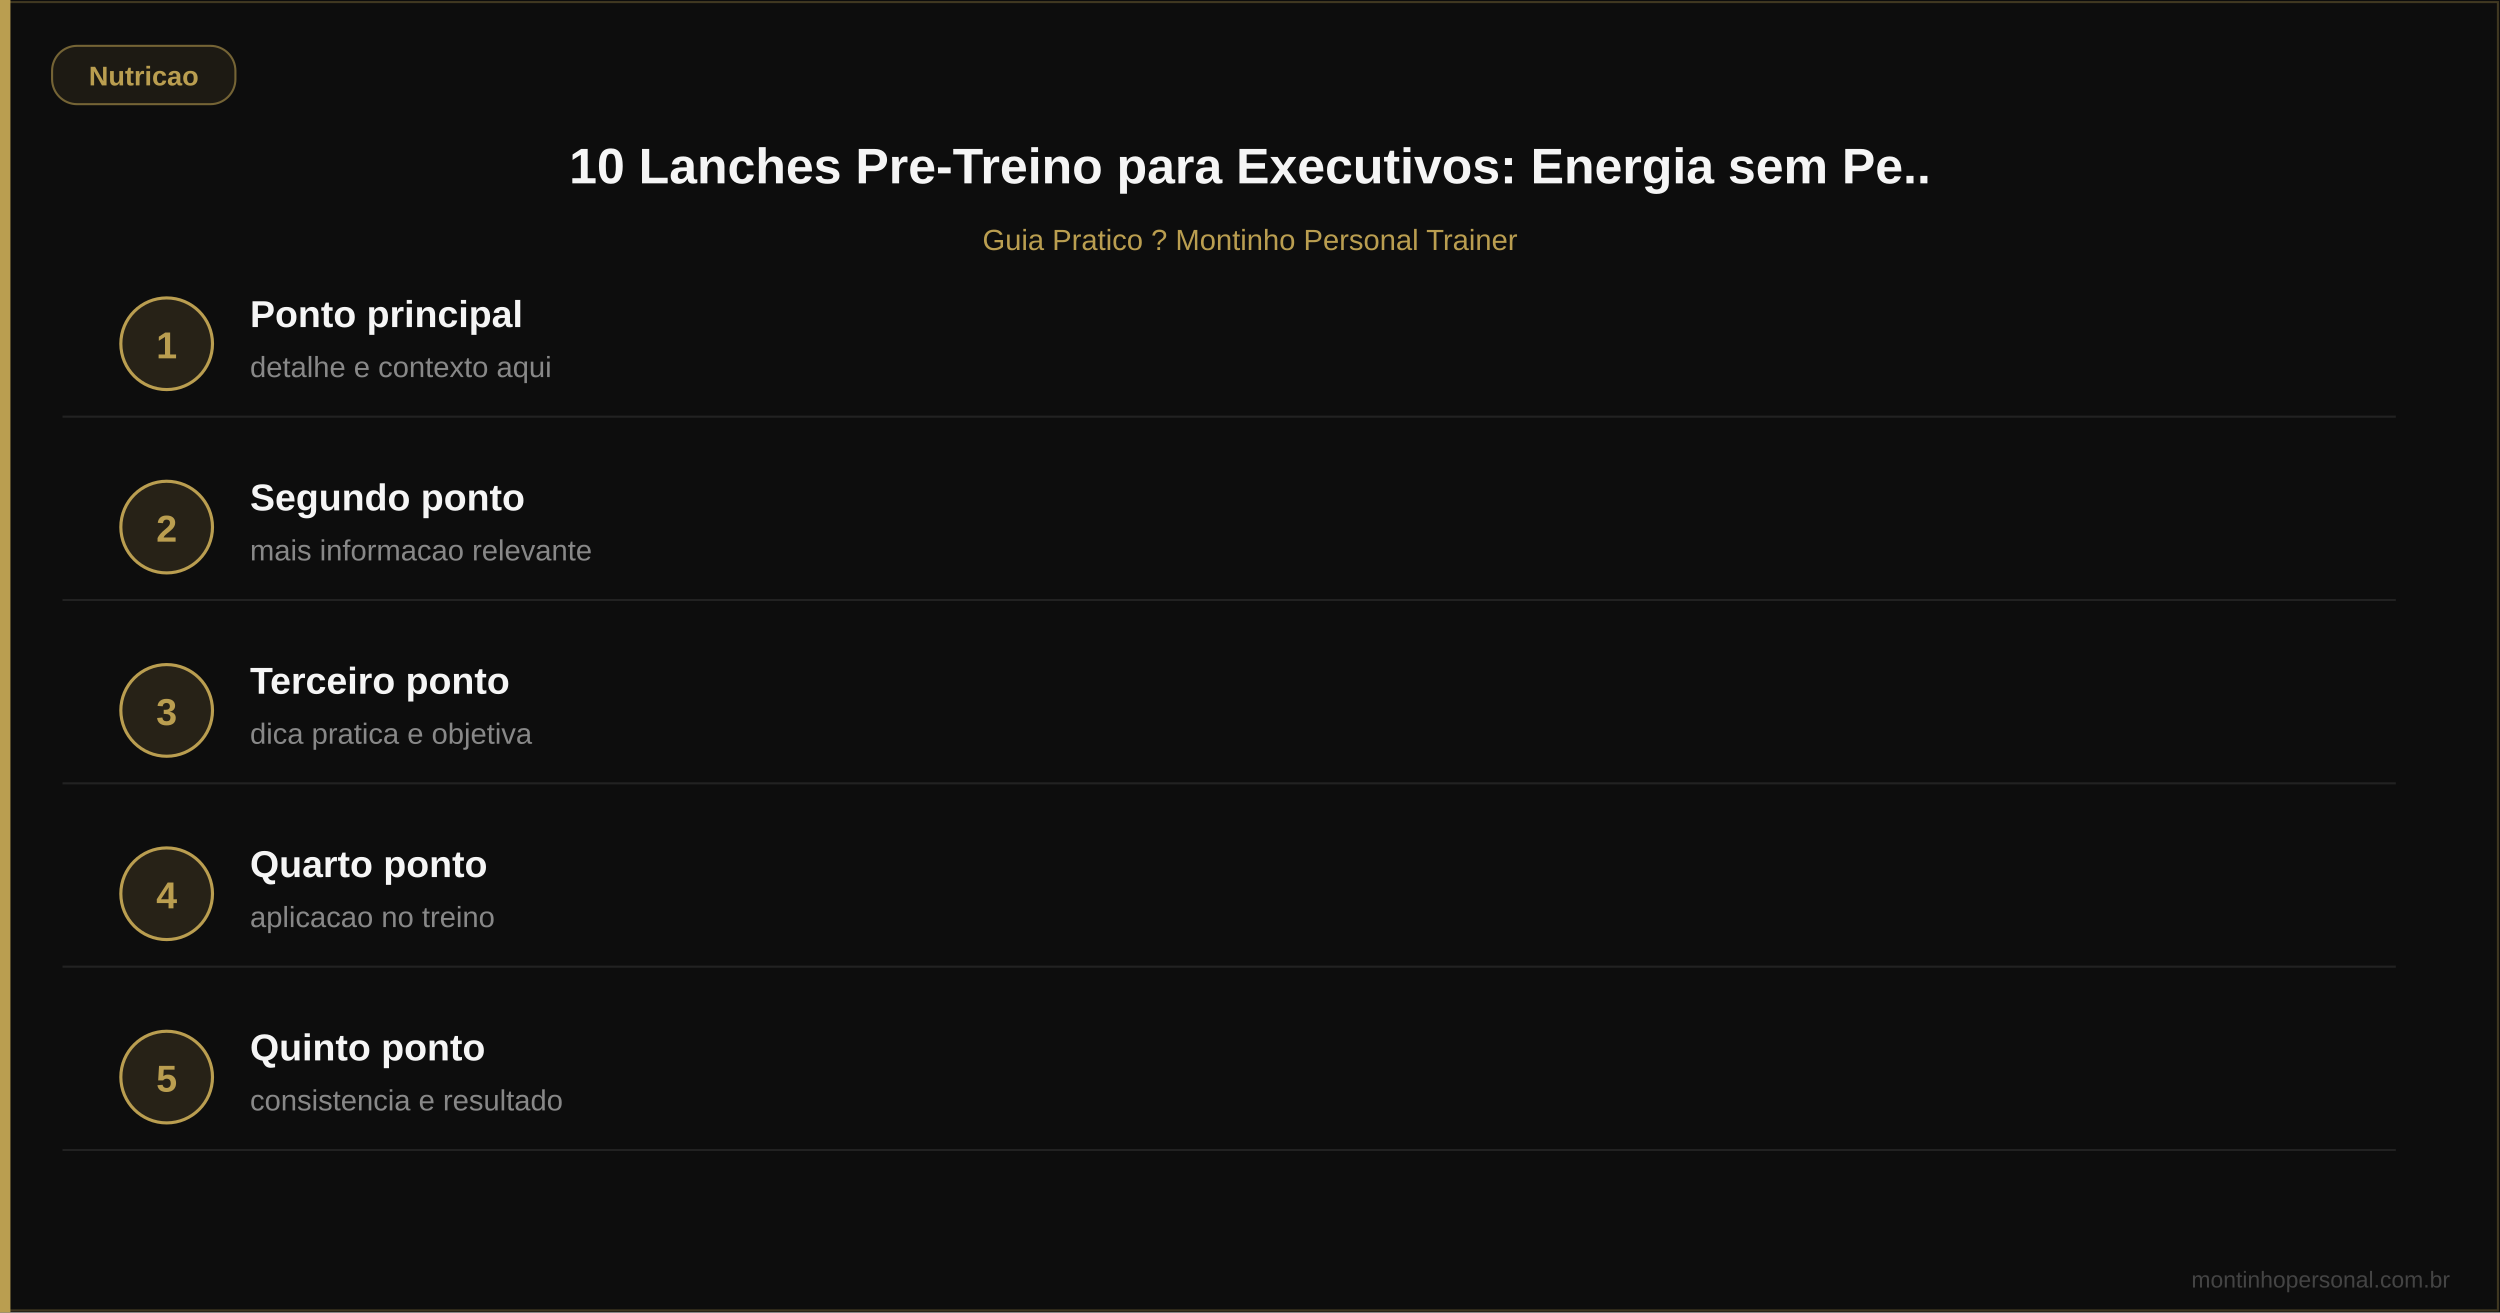
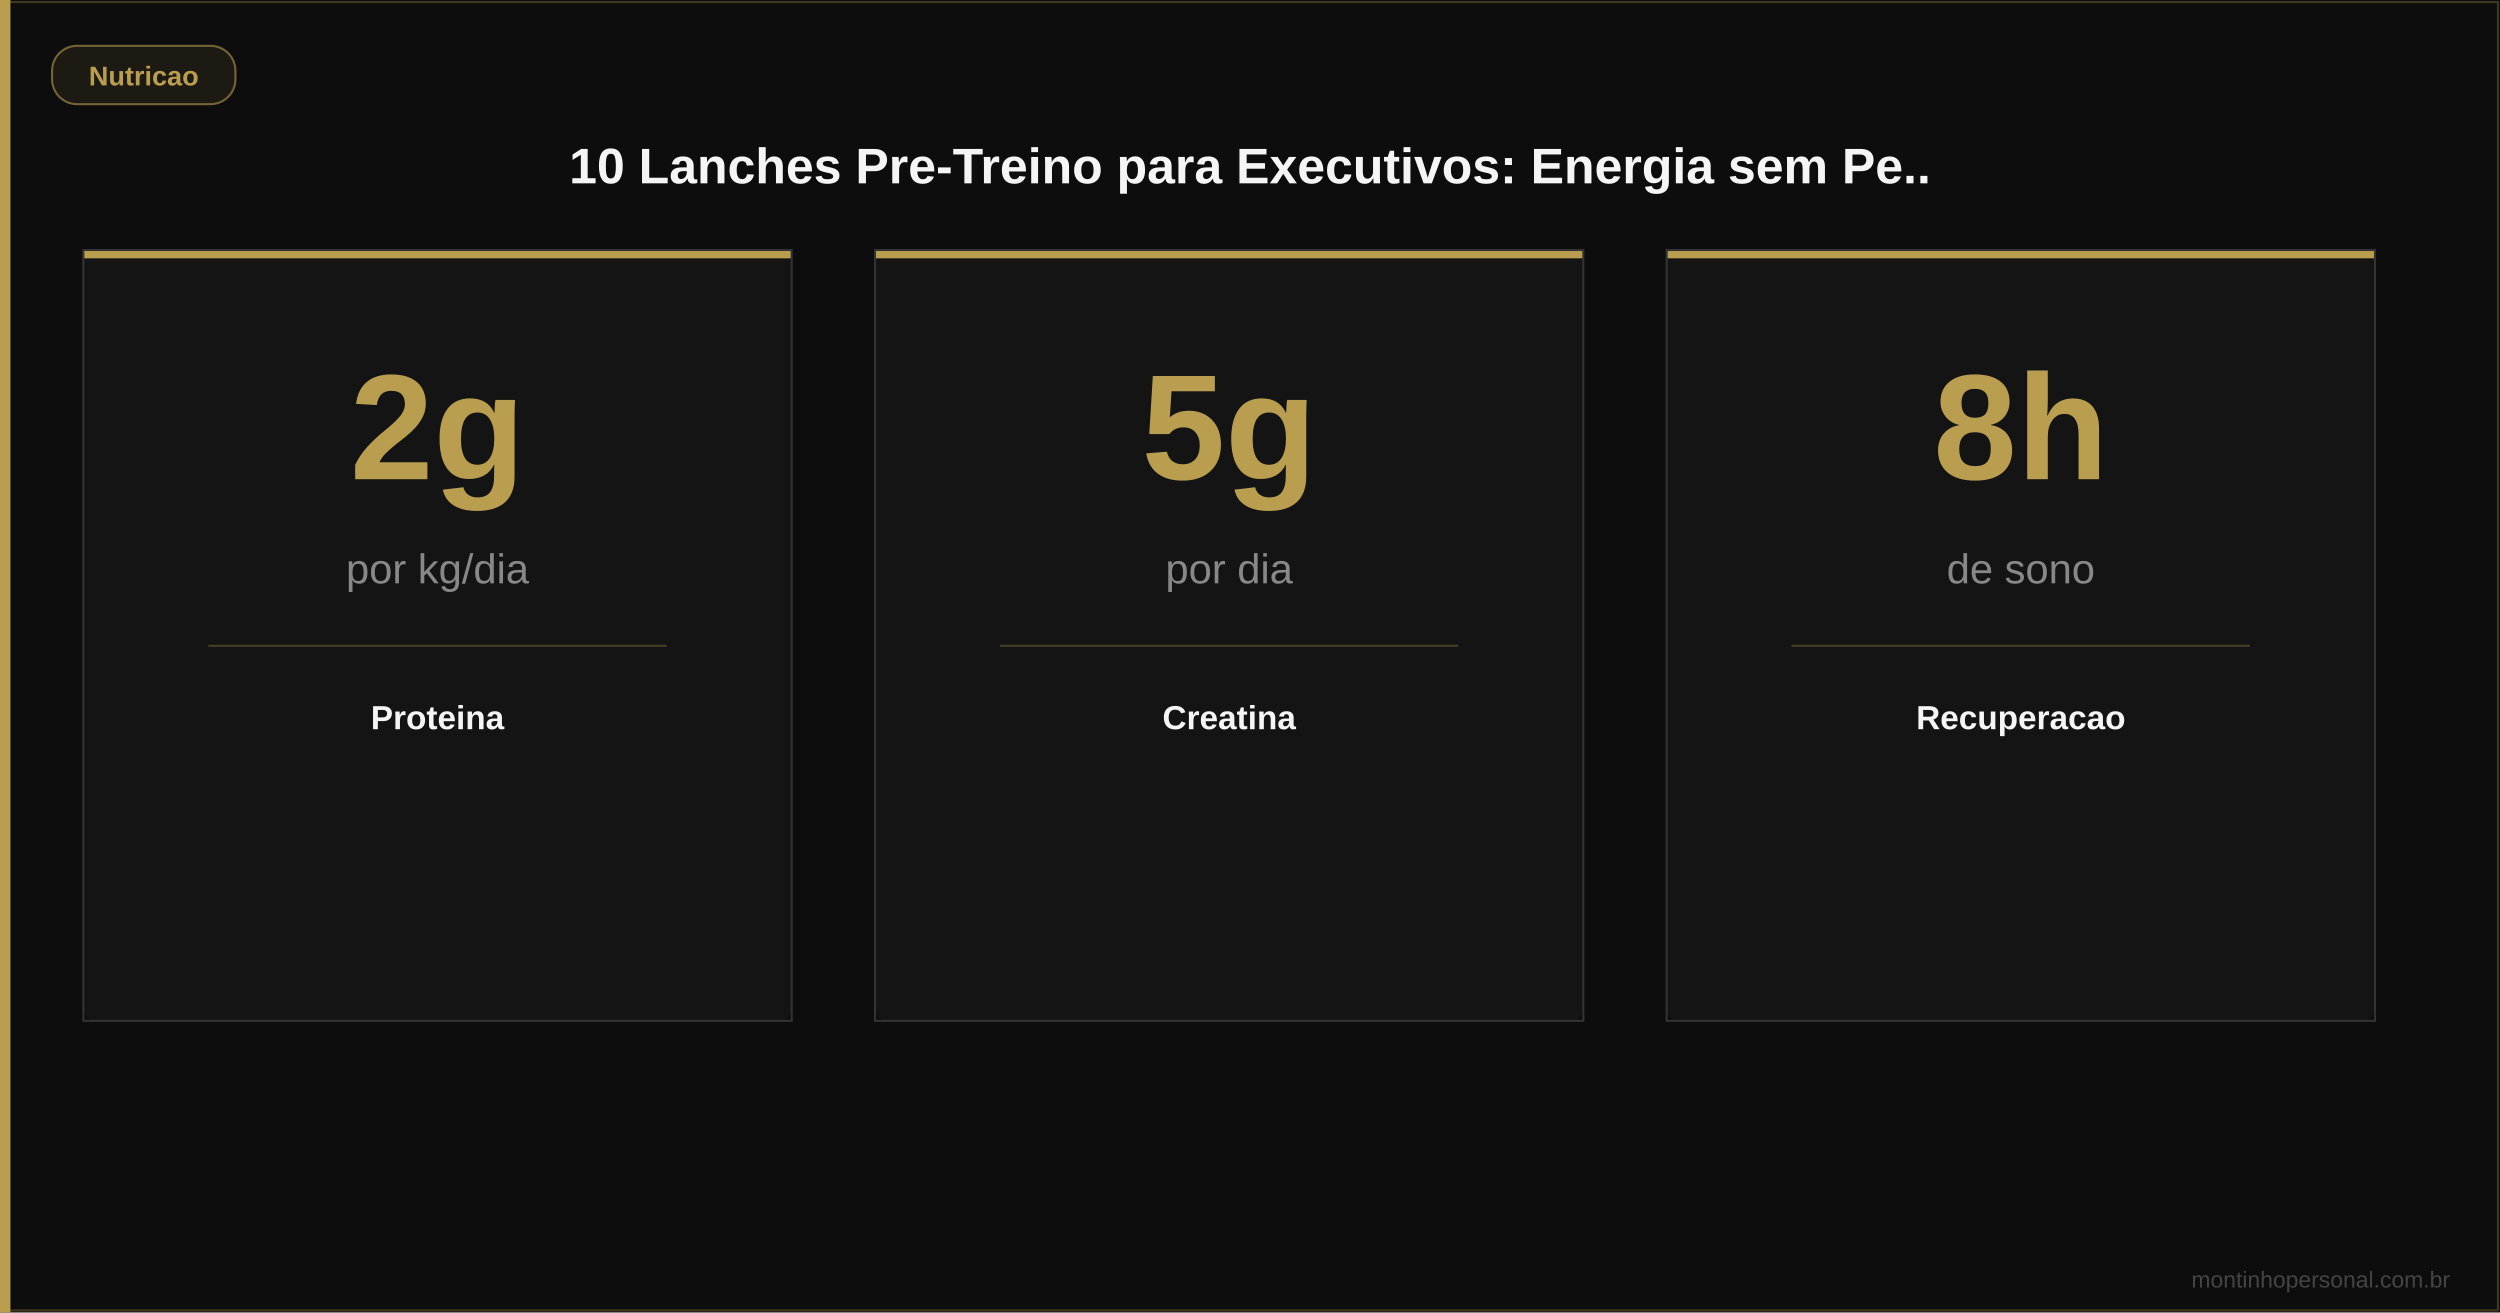
<svg xmlns="http://www.w3.org/2000/svg" viewBox="0 0 1200 630" width="1200" height="630" role="img" aria-label="10 Lanches Pre-Treino para Executivos: Energia sem Perder Tempo">
  <rect width="1200" height="630" fill="#0d0d0d" />
  <rect x="0" y="0" width="5" height="630" fill="#BA9E50" />
  <rect x="1" y="1" width="1198" height="628" fill="none" stroke="#BA9E50" stroke-width="1" opacity="0.3" />
  <rect x="25" y="22" width="88" height="28" rx="12" fill="#BA9E50" fill-opacity="0.15" stroke="#BA9E50" stroke-width="1" opacity="0.6" />
  <text x="69" y="41" font-family="Arial,sans-serif" font-size="13" fill="#BA9E50" text-anchor="middle" font-weight="600">Nutricao</text>
  <text x="600" y="88" font-family="Arial,sans-serif" font-size="24" fill="#F5F5F5" text-anchor="middle" font-weight="bold">10 Lanches Pre-Treino para Executivos: Energia sem Pe..</text>
-   <text x="600" y="120" font-family="Arial,sans-serif" font-size="14" fill="#BA9E50" text-anchor="middle">Guia Pratico ? Montinho Personal Trainer</text>
-   <circle cx="80" cy="165" r="22" fill="#BA9E50" fill-opacity="0.15" stroke="#BA9E50" stroke-width="1.5" />
-   <text x="80" y="172" font-family="Arial,sans-serif" font-size="18" fill="#BA9E50" text-anchor="middle" font-weight="bold">1</text>
-   <text x="120" y="157" font-family="Arial,sans-serif" font-size="18" fill="#F5F5F5" font-weight="bold">Ponto principal</text>
-   <text x="120" y="181" font-family="Arial,sans-serif" font-size="14" fill="#888888">detalhe e contexto aqui</text>
-   <line x1="30" y1="200" x2="1150" y2="200" stroke="#222" stroke-width="1" />
-   <circle cx="80" cy="253" r="22" fill="#BA9E50" fill-opacity="0.15" stroke="#BA9E50" stroke-width="1.5" />
-   <text x="80" y="260" font-family="Arial,sans-serif" font-size="18" fill="#BA9E50" text-anchor="middle" font-weight="bold">2</text>
-   <text x="120" y="245" font-family="Arial,sans-serif" font-size="18" fill="#F5F5F5" font-weight="bold">Segundo ponto</text>
-   <text x="120" y="269" font-family="Arial,sans-serif" font-size="14" fill="#888888">mais informacao relevante</text>
-   <line x1="30" y1="288" x2="1150" y2="288" stroke="#222" stroke-width="1" />
-   <circle cx="80" cy="341" r="22" fill="#BA9E50" fill-opacity="0.15" stroke="#BA9E50" stroke-width="1.5" />
-   <text x="80" y="348" font-family="Arial,sans-serif" font-size="18" fill="#BA9E50" text-anchor="middle" font-weight="bold">3</text>
-   <text x="120" y="333" font-family="Arial,sans-serif" font-size="18" fill="#F5F5F5" font-weight="bold">Terceiro ponto</text>
-   <text x="120" y="357" font-family="Arial,sans-serif" font-size="14" fill="#888888">dica pratica e objetiva</text>
-   <line x1="30" y1="376" x2="1150" y2="376" stroke="#222" stroke-width="1" />
-   <circle cx="80" cy="429" r="22" fill="#BA9E50" fill-opacity="0.15" stroke="#BA9E50" stroke-width="1.5" />
-   <text x="80" y="436" font-family="Arial,sans-serif" font-size="18" fill="#BA9E50" text-anchor="middle" font-weight="bold">4</text>
-   <text x="120" y="421" font-family="Arial,sans-serif" font-size="18" fill="#F5F5F5" font-weight="bold">Quarto ponto</text>
-   <text x="120" y="445" font-family="Arial,sans-serif" font-size="14" fill="#888888">aplicacao no treino</text>
-   <line x1="30" y1="464" x2="1150" y2="464" stroke="#222" stroke-width="1" />
-   <circle cx="80" cy="517" r="22" fill="#BA9E50" fill-opacity="0.15" stroke="#BA9E50" stroke-width="1.5" />
-   <text x="80" y="524" font-family="Arial,sans-serif" font-size="18" fill="#BA9E50" text-anchor="middle" font-weight="bold">5</text>
-   <text x="120" y="509" font-family="Arial,sans-serif" font-size="18" fill="#F5F5F5" font-weight="bold">Quinto ponto</text>
-   <text x="120" y="533" font-family="Arial,sans-serif" font-size="14" fill="#888888">consistencia e resultado</text>
-   <line x1="30" y1="552" x2="1150" y2="552" stroke="#222" stroke-width="1" />
+   <rect x="40" y="120" width="340" height="370" rx="6" fill="#141414" stroke="#BA9E50" stroke-width="0" stroke-opacity="0" />
+   <rect x="40" y="120" width="340" height="4" fill="#BA9E50" />
+   <rect x="40" y="120" width="340" height="370" fill="none" stroke="#333" stroke-width="1" />
+   <text x="210" y="230" font-family="Arial,sans-serif" font-size="72" fill="#BA9E50" text-anchor="middle" font-weight="bold">2g</text>
+   <text x="210" y="280" font-family="Arial,sans-serif" font-size="20" fill="#888888" text-anchor="middle">por kg/dia</text>
+   <line x1="100" y1="310" x2="320" y2="310" stroke="#BA9E50" stroke-width="1" stroke-opacity="0.3" />
+   <text x="210" y="350" font-family="Arial,sans-serif" font-size="16" fill="#F5F5F5" text-anchor="middle" font-weight="600">Proteina</text>
+   <rect x="420" y="120" width="340" height="370" rx="6" fill="#141414" stroke="#BA9E50" stroke-width="0" stroke-opacity="0" />
+   <rect x="420" y="120" width="340" height="4" fill="#BA9E50" />
+   <rect x="420" y="120" width="340" height="370" fill="none" stroke="#333" stroke-width="1" />
+   <text x="590" y="230" font-family="Arial,sans-serif" font-size="72" fill="#BA9E50" text-anchor="middle" font-weight="bold">5g</text>
+   <text x="590" y="280" font-family="Arial,sans-serif" font-size="20" fill="#888888" text-anchor="middle">por dia</text>
+   <line x1="480" y1="310" x2="700" y2="310" stroke="#BA9E50" stroke-width="1" stroke-opacity="0.3" />
+   <text x="590" y="350" font-family="Arial,sans-serif" font-size="16" fill="#F5F5F5" text-anchor="middle" font-weight="600">Creatina</text>
+   <rect x="800" y="120" width="340" height="370" rx="6" fill="#141414" stroke="#BA9E50" stroke-width="0" stroke-opacity="0" />
+   <rect x="800" y="120" width="340" height="4" fill="#BA9E50" />
+   <rect x="800" y="120" width="340" height="370" fill="none" stroke="#333" stroke-width="1" />
+   <text x="970" y="230" font-family="Arial,sans-serif" font-size="72" fill="#BA9E50" text-anchor="middle" font-weight="bold">8h</text>
+   <text x="970" y="280" font-family="Arial,sans-serif" font-size="20" fill="#888888" text-anchor="middle">de sono</text>
+   <line x1="860" y1="310" x2="1080" y2="310" stroke="#BA9E50" stroke-width="1" stroke-opacity="0.3" />
+   <text x="970" y="350" font-family="Arial,sans-serif" font-size="16" fill="#F5F5F5" text-anchor="middle" font-weight="600">Recuperacao</text>
  <text x="1176" y="618" font-family="Arial,sans-serif" font-size="11" fill="#444" text-anchor="end">montinhopersonal.com.br</text>
</svg>
